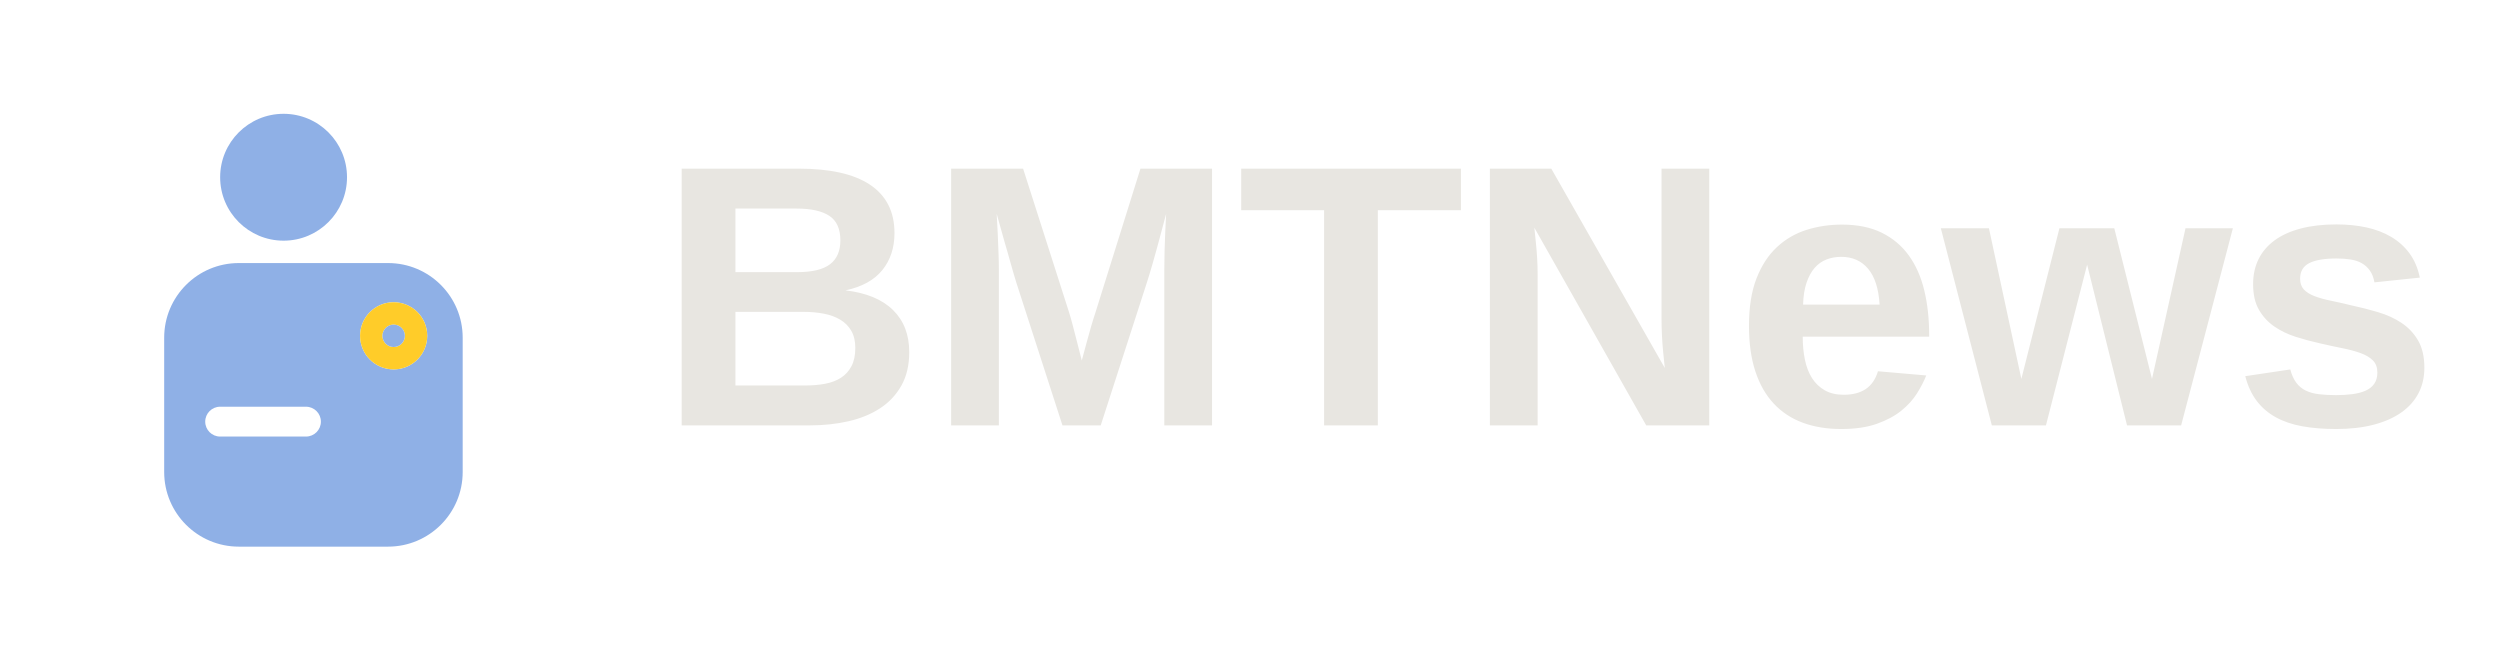
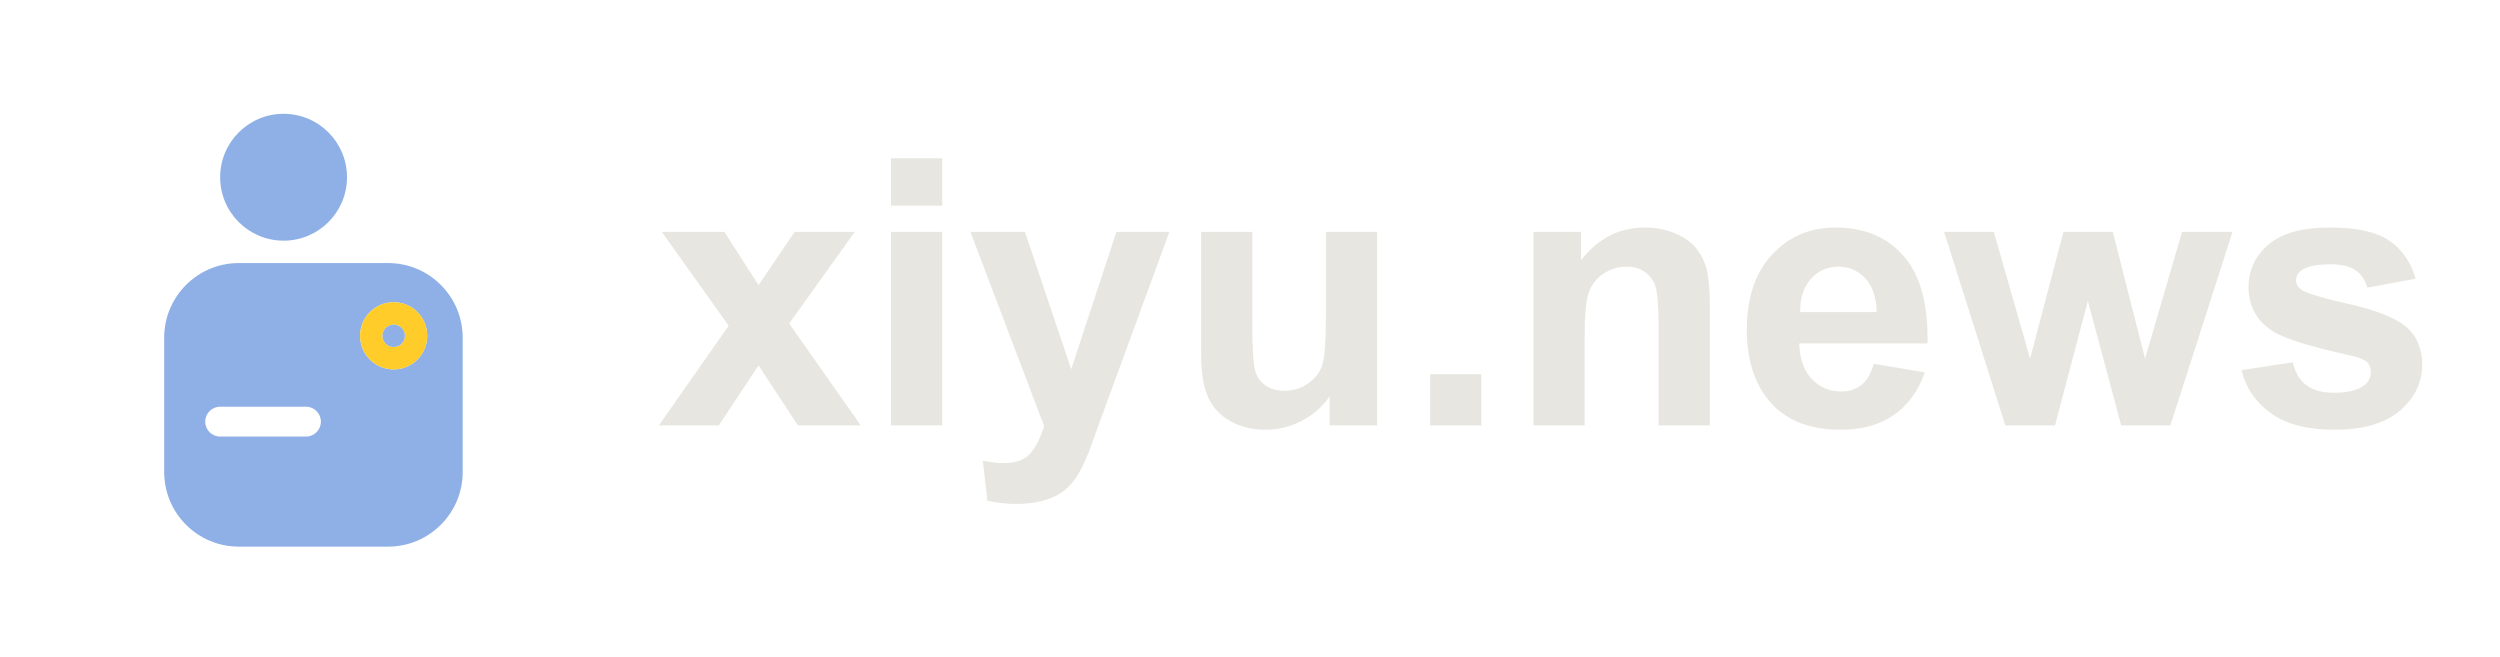
- <svg xmlns="http://www.w3.org/2000/svg" width="670" height="176" viewBox="0 0 670 176" role="img" aria-label="BMTNews">
+ <svg xmlns="http://www.w3.org/2000/svg" width="670" height="176" viewBox="0 0 670 176" role="img" aria-label="xiyu.news">
  <path fill="#8fb0e6" fill-rule="evenodd" transform="translate(20 24) scale(.25)" d="M292 94A68 68 0 1 0 156 94A68 68 0 1 0 292 94ZM176 186H336A80 80 0 0 1 416 266V410A80 80 0 0 1 336 490H176A80 80 0 0 1 96 410V266A80 80 0 0 1 176 186ZM156 340H248A16 16 0 0 1 264 356A16 16 0 0 1 248 372H156A16 16 0 0 1 140 356A16 16 0 0 1 156 340ZM378 264A36 36 0 1 0 306 264A36 36 0 1 0 378 264Z" />
  <path fill="#ffcc29" fill-rule="evenodd" transform="translate(20 24) scale(.25)" d="M378 264A36 36 0 1 0 306 264A36 36 0 1 0 378 264ZM354 264A12 12 0 1 0 330 264A12 12 0 1 0 354 264Z" />
  <path fill="#8fb0e6" fill-rule="evenodd" transform="translate(20 24) scale(.25)" d="M354 264A12 12 0 1 0 330 264A12 12 0 1 0 354 264Z" />
-   <path fill="#e8e6e1" transform="translate(176 34)" d="M67.676 60.371Q67.676 65.596 65.576 69.331Q63.477 73.066 59.839 75.435Q56.201 77.803 51.367 78.901Q46.533 80.0 41.113 80.0H6.689V11.201H38.184Q44.287 11.201 49.048 12.251Q53.809 13.301 57.08 15.449Q60.352 17.598 62.036 20.845Q63.721 24.092 63.721 28.486Q63.721 34.346 60.474 38.374Q57.227 42.402 50.586 43.818Q58.936 44.795 63.306 49.067Q67.676 53.34 67.676 60.371ZM49.219 30.439Q49.219 25.801 46.265 23.848Q43.311 21.895 37.5 21.895H21.094V38.936H37.598Q43.701 38.936 46.46 36.812Q49.219 34.688 49.219 30.439ZM53.223 59.248Q53.223 56.514 52.148 54.658Q51.074 52.803 49.194 51.68Q47.314 50.557 44.8 50.068Q42.285 49.58 39.355 49.58H21.094V69.307H39.893Q42.725 69.307 45.166 68.843Q47.607 68.379 49.39 67.231Q51.172 66.084 52.197 64.131Q53.223 62.178 53.223 59.248ZM136.035 80.0V38.301Q136.035 35.811 136.108 33.174Q136.182 30.537 136.279 28.34Q136.426 25.752 136.523 23.311Q135.498 27.168 134.57 30.635Q134.18 32.1 133.74 33.662Q133.301 35.225 132.886 36.689Q132.471 38.154 132.08 39.424Q131.689 40.693 131.396 41.621L118.994 80.0H108.74L96.338 41.621Q96.045 40.693 95.679 39.424Q95.312 38.154 94.897 36.689Q94.482 35.225 94.043 33.662Q93.604 32.1 93.164 30.635Q92.188 27.168 91.113 23.311Q91.26 26.143 91.406 28.877Q91.504 31.221 91.602 33.809Q91.699 36.396 91.699 38.301V80.0H78.906V11.201H98.193L110.498 49.678Q110.986 51.191 111.548 53.389Q112.109 55.586 112.646 57.637Q113.232 60.029 113.916 62.617Q114.6 60.078 115.234 57.734Q115.527 56.709 115.82 55.635Q116.113 54.561 116.406 53.535Q116.699 52.51 116.992 51.582Q117.285 50.654 117.529 49.922L129.639 11.201H148.828V80.0ZM193.262 22.334V80.0H178.857V22.334H156.641V11.201H215.527V22.334ZM265.186 80.0 235.205 27.021Q235.449 29.17 235.645 31.318Q235.84 33.174 235.962 35.322Q236.084 37.471 236.084 39.424V80.0H223.291V11.201H239.746L270.166 64.619Q269.922 62.568 269.727 60.322Q269.531 58.418 269.409 56.025Q269.287 53.633 269.287 51.191V11.201H282.08V80.0ZM317.432 80.977Q311.719 80.977 307.153 79.292Q302.588 77.607 299.365 74.165Q296.143 70.723 294.434 65.522Q292.725 60.322 292.725 53.34Q292.725 45.771 294.751 40.596Q296.777 35.42 300.22 32.222Q303.662 29.023 308.154 27.607Q312.646 26.191 317.627 26.191Q323.877 26.191 328.296 28.364Q332.715 30.537 335.547 34.443Q338.379 38.35 339.697 43.794Q341.016 49.238 341.016 55.83V56.221H307.129Q307.129 59.541 307.715 62.397Q308.301 65.254 309.619 67.329Q310.938 69.404 313.037 70.601Q315.137 71.797 318.115 71.797Q321.729 71.797 324.023 70.259Q326.318 68.721 327.295 65.498L340.234 66.621Q339.355 68.867 337.769 71.406Q336.182 73.945 333.545 76.069Q330.908 78.193 326.978 79.585Q323.047 80.977 317.432 80.977ZM317.432 34.834Q315.332 34.834 313.501 35.542Q311.67 36.25 310.327 37.788Q308.984 39.326 308.154 41.768Q307.324 44.209 307.227 47.627H327.734Q327.344 41.23 324.658 38.032Q321.973 34.834 317.432 34.834ZM365.723 67.549 375.928 27.168H390.625L400.732 67.549L409.717 27.168H422.412L408.545 80.0H394.043L383.35 36.934L372.314 80.0H357.812L344.141 27.168H357.031ZM473.73 64.57Q473.73 68.379 472.144 71.406Q470.557 74.434 467.529 76.558Q464.502 78.682 460.107 79.829Q455.713 80.977 450.098 80.977Q445.068 80.977 441.016 80.244Q436.963 79.512 433.911 77.827Q430.859 76.143 428.809 73.457Q426.758 70.771 425.732 66.816L437.793 65.01Q438.379 67.207 439.404 68.574Q440.43 69.941 441.943 70.674Q443.457 71.406 445.483 71.65Q447.51 71.895 450.098 71.895Q452.441 71.895 454.468 71.626Q456.494 71.357 457.983 70.698Q459.473 70.039 460.303 68.843Q461.133 67.646 461.133 65.84Q461.133 63.789 459.937 62.593Q458.74 61.396 456.665 60.64Q454.59 59.883 451.782 59.321Q448.975 58.76 445.801 58.027Q442.48 57.295 439.258 56.27Q436.035 55.244 433.496 53.486Q430.957 51.729 429.395 49.019Q427.832 46.309 427.832 42.158Q427.832 38.398 429.297 35.444Q430.762 32.49 433.594 30.415Q436.426 28.34 440.601 27.241Q444.775 26.143 450.195 26.143Q454.492 26.143 458.203 26.948Q461.914 27.754 464.844 29.487Q467.773 31.221 469.751 33.906Q471.729 36.592 472.51 40.4L460.352 41.67Q460.01 39.766 459.131 38.521Q458.252 37.275 456.958 36.543Q455.664 35.811 453.955 35.542Q452.246 35.273 450.195 35.273Q445.312 35.273 442.871 36.519Q440.43 37.764 440.43 40.693Q440.43 42.5 441.431 43.574Q442.432 44.648 444.263 45.356Q446.094 46.064 448.608 46.577Q451.123 47.09 454.102 47.822Q457.764 48.604 461.304 49.653Q464.844 50.703 467.603 52.534Q470.361 54.365 472.046 57.246Q473.73 60.127 473.73 64.57Z" />
+   <path fill="#e8e6e1" transform="translate(176 34)" d="M0.586 80.0 19.287 53.291 1.367 28.145H18.115L27.295 42.402L36.963 28.145H53.076L35.498 52.705L54.688 80.0H37.842L27.295 63.936L16.65 80.0ZM62.793 21.113V8.418H76.514V21.113ZM62.793 80.0V28.145H76.514V80.0ZM84.082 28.145H98.682L111.084 64.961L123.193 28.145H137.402L119.092 78.047L115.82 87.08Q114.014 91.621 112.378 94.014Q110.742 96.406 108.618 97.896Q106.494 99.385 103.394 100.215Q100.293 101.045 96.387 101.045Q92.432 101.045 88.623 100.215L87.402 89.473Q90.625 90.107 93.213 90.107Q97.998 90.107 100.293 87.3Q102.588 84.492 103.809 80.146ZM180.322 80.0V72.236Q177.49 76.387 172.876 78.779Q168.262 81.172 163.135 81.172Q157.91 81.172 153.76 78.877Q149.609 76.582 147.754 72.432Q145.898 68.281 145.898 60.957V28.145H159.619V51.973Q159.619 62.91 160.376 65.376Q161.133 67.842 163.135 69.282Q165.137 70.723 168.213 70.723Q171.729 70.723 174.512 68.794Q177.295 66.865 178.32 64.009Q179.346 61.152 179.346 50.02V28.145H193.066V80.0ZM207.275 80.0V66.279H220.996V80.0ZM282.227 80.0H268.506V53.535Q268.506 45.137 267.627 42.671Q266.748 40.205 264.771 38.838Q262.793 37.471 260.01 37.471Q256.445 37.471 253.613 39.424Q250.781 41.377 249.731 44.6Q248.682 47.822 248.682 56.514V80.0H234.961V28.145H247.705V35.762Q254.492 26.973 264.795 26.973Q269.336 26.973 273.096 28.608Q276.855 30.244 278.784 32.783Q280.713 35.322 281.47 38.545Q282.227 41.768 282.227 47.773ZM326.172 63.496 339.844 65.791Q337.207 73.311 331.519 77.241Q325.83 81.172 317.285 81.172Q303.76 81.172 297.266 72.334Q292.139 65.254 292.139 54.463Q292.139 41.572 298.877 34.272Q305.615 26.973 315.918 26.973Q327.49 26.973 334.18 34.614Q340.869 42.256 340.576 58.027H306.201Q306.348 64.131 309.521 67.524Q312.695 70.918 317.432 70.918Q320.654 70.918 322.852 69.16Q325.049 67.402 326.172 63.496ZM326.953 49.629Q326.807 43.672 323.877 40.571Q320.947 37.471 316.748 37.471Q312.256 37.471 309.326 40.742Q306.396 44.014 306.445 49.629ZM361.426 80.0 345.02 28.145H358.35L368.066 62.129L377.002 28.145H390.234L398.877 62.129L408.789 28.145H422.314L405.664 80.0H392.48L383.545 46.65L374.756 80.0ZM424.707 65.205 438.477 63.105Q439.355 67.109 442.041 69.185Q444.727 71.26 449.561 71.26Q454.883 71.26 457.568 69.307Q459.375 67.939 459.375 65.645Q459.375 64.082 458.398 63.057Q457.373 62.08 453.809 61.25Q437.207 57.588 432.764 54.561Q426.611 50.361 426.611 42.891Q426.611 36.152 431.934 31.562Q437.256 26.973 448.438 26.973Q459.082 26.973 464.258 30.439Q469.434 33.906 471.387 40.693L458.447 43.086Q457.617 40.059 455.298 38.447Q452.979 36.836 448.682 36.836Q443.262 36.836 440.918 38.35Q439.355 39.424 439.355 41.133Q439.355 42.598 440.723 43.623Q442.578 44.99 453.54 47.48Q464.502 49.971 468.848 53.584Q473.145 57.246 473.145 63.789Q473.145 70.918 467.188 76.045Q461.23 81.172 449.561 81.172Q438.965 81.172 432.788 76.875Q426.611 72.578 424.707 65.205Z" />
</svg>
